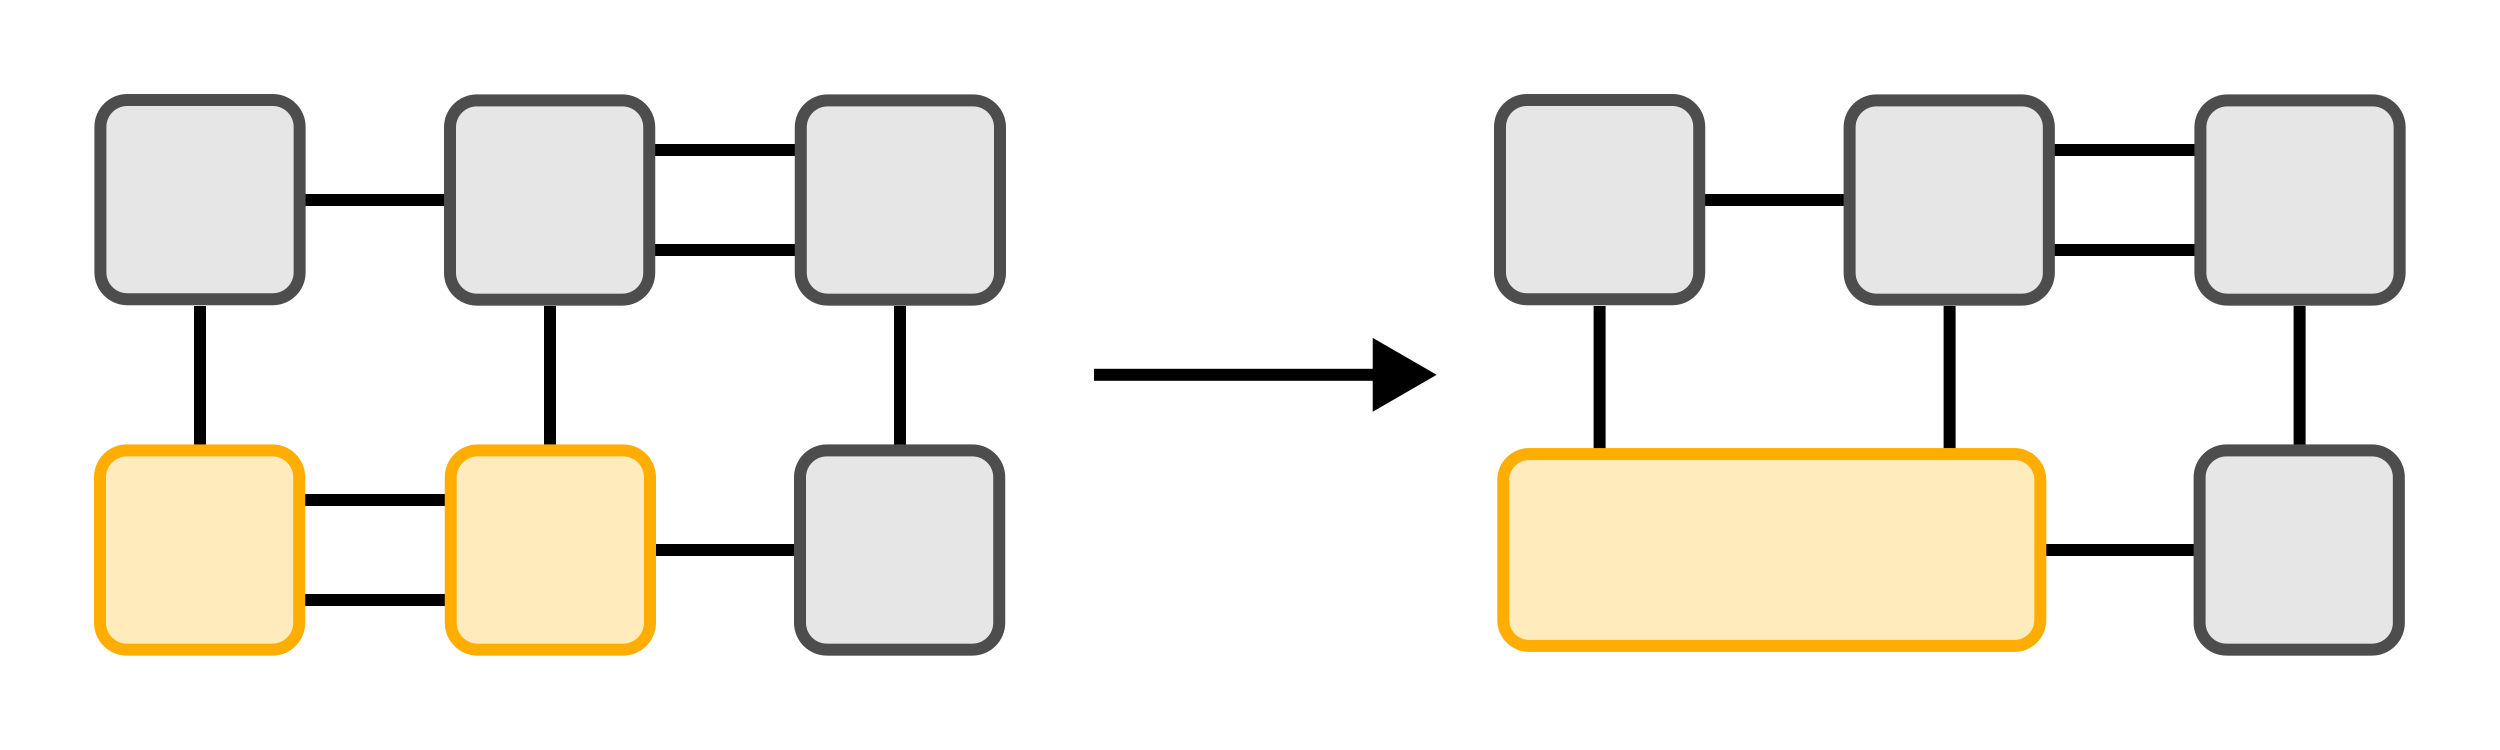
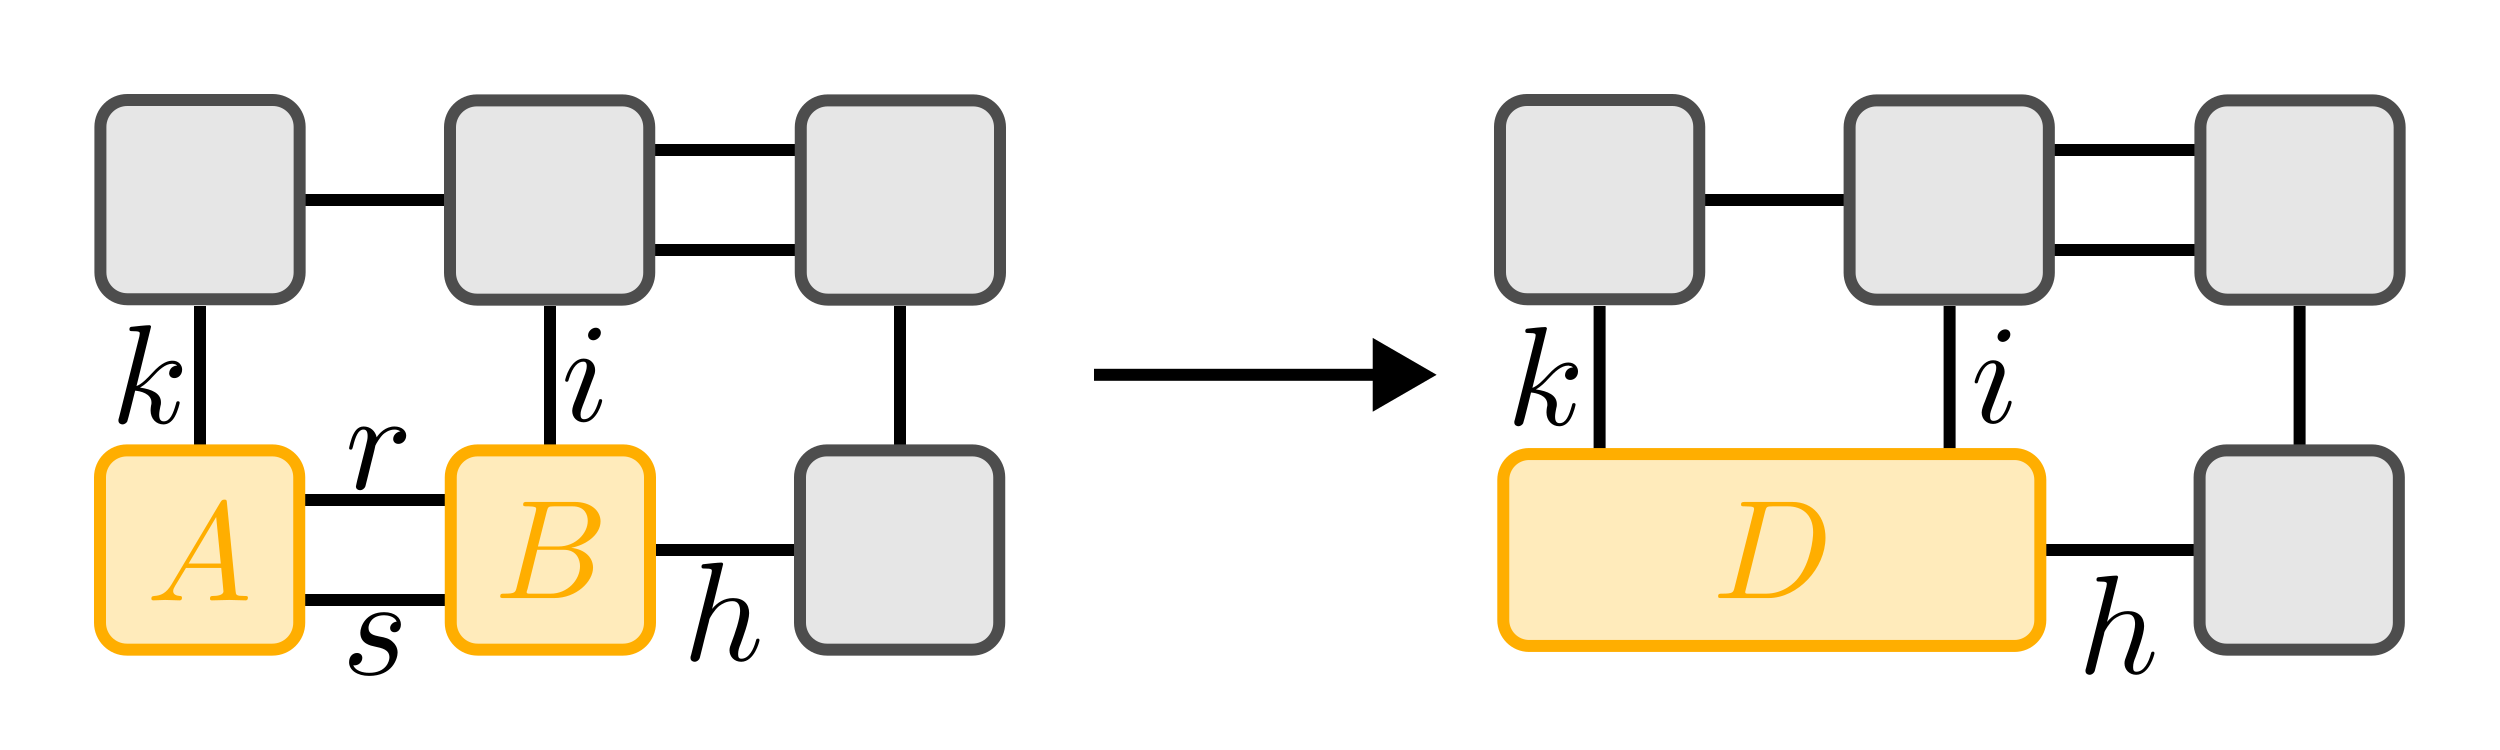
- <svg xmlns="http://www.w3.org/2000/svg" width="6.25cm" height="1.875cm" viewBox="0 0 62.5 18.75" version="1.1" id="svg5">
+ <svg xmlns="http://www.w3.org/2000/svg" xmlns:ns1="http://www.iki.fi/pav/software/textext/" width="6.25cm" height="1.875cm" viewBox="0 0 62.5 18.75" version="1.1" id="svg5">
  <defs id="defs2">
    <marker style="overflow:visible" id="TriangleStart" refX="0" refY="0" orient="auto-start-reverse" markerWidth="5.324" markerHeight="6.155" viewBox="0 0 5.324 6.155" preserveAspectRatio="xMidYMid">
      <path transform="scale(0.5)" style="fill:context-stroke;fill-rule:evenodd;stroke:context-stroke;stroke-width:1pt" d="M 5.77,0 -2.88,5 V -5 Z" id="path135" />
    </marker>
    <g id="g1720">
      <g id="g1708" />
      <g id="g1712">
        <path d="m 4.844,-3.797 c 0.047,-0.141 0.047,-0.156 0.047,-0.234 0,-0.172 -0.141,-0.266 -0.297,-0.266 -0.094,0 -0.25,0.062 -0.344,0.203 -0.016,0.062 -0.109,0.359 -0.141,0.547 -0.078,0.25 -0.141,0.531 -0.203,0.797 l -0.453,1.797 c -0.031,0.141 -0.469,0.844 -1.125,0.844 -0.5,0 -0.609,-0.438 -0.609,-0.812 C 1.719,-1.375 1.891,-2 2.219,-2.875 2.375,-3.281 2.422,-3.391 2.422,-3.594 c 0,-0.438 -0.312,-0.812 -0.812,-0.812 -0.953,0 -1.312,1.453 -1.312,1.531 0,0.109 0.094,0.109 0.109,0.109 0.109,0 0.109,-0.031 0.156,-0.188 0.281,-0.938 0.672,-1.234 1.016,-1.234 0.078,0 0.25,0 0.25,0.312 0,0.25 -0.109,0.516 -0.172,0.703 -0.406,1.062 -0.578,1.625 -0.578,2.094 0,0.891 0.625,1.188 1.219,1.188 0.391,0 0.719,-0.172 1,-0.453 -0.125,0.516 -0.25,1.016 -0.641,1.547 -0.266,0.328 -0.641,0.625 -1.094,0.625 -0.141,0 -0.594,-0.031 -0.766,-0.422 0.156,0 0.297,0 0.422,-0.125 C 1.328,1.203 1.422,1.062 1.422,0.875 1.422,0.562 1.156,0.531 1.062,0.531 0.828,0.531 0.5,0.688 0.5,1.172 c 0,0.5 0.438,0.875 1.062,0.875 1.016,0 2.047,-0.906 2.328,-2.031 z m 0,0" id="path1710" />
      </g>
      <g id="g1714" />
      <g id="g1718">
        <path d="M 3.516,-1.266 H 3.281 c -0.016,0.156 -0.094,0.562 -0.188,0.625 C 3.047,-0.594 2.516,-0.594 2.406,-0.594 H 1.125 c 0.734,-0.641 0.984,-0.844 1.391,-1.172 0.516,-0.406 1,-0.844 1,-1.5 0,-0.844 -0.734,-1.359 -1.625,-1.359 -0.859,0 -1.453,0.609 -1.453,1.25 0,0.344 0.297,0.391 0.375,0.391 0.156,0 0.359,-0.125 0.359,-0.375 0,-0.125 -0.047,-0.375 -0.406,-0.375 C 0.984,-4.219 1.453,-4.375 1.781,-4.375 c 0.703,0 1.062,0.547 1.062,1.109 0,0.609 -0.438,1.078 -0.656,1.328 L 0.516,-0.266 C 0.438,-0.203 0.438,-0.188 0.438,0 h 2.875 z m 0,0" id="path1716" />
      </g>
    </g>
    <g id="g1770">
      <g id="g1758" />
      <g id="g1762">
        <path d="m 4.844,-3.797 c 0.047,-0.141 0.047,-0.156 0.047,-0.234 0,-0.172 -0.141,-0.266 -0.297,-0.266 -0.094,0 -0.25,0.062 -0.344,0.203 -0.016,0.062 -0.109,0.359 -0.141,0.547 -0.078,0.25 -0.141,0.531 -0.203,0.797 l -0.453,1.797 c -0.031,0.141 -0.469,0.844 -1.125,0.844 -0.5,0 -0.609,-0.438 -0.609,-0.812 C 1.719,-1.375 1.891,-2 2.219,-2.875 2.375,-3.281 2.422,-3.391 2.422,-3.594 c 0,-0.438 -0.312,-0.812 -0.812,-0.812 -0.953,0 -1.312,1.453 -1.312,1.531 0,0.109 0.094,0.109 0.109,0.109 0.109,0 0.109,-0.031 0.156,-0.188 0.281,-0.938 0.672,-1.234 1.016,-1.234 0.078,0 0.25,0 0.25,0.312 0,0.25 -0.109,0.516 -0.172,0.703 -0.406,1.062 -0.578,1.625 -0.578,2.094 0,0.891 0.625,1.188 1.219,1.188 0.391,0 0.719,-0.172 1,-0.453 -0.125,0.516 -0.25,1.016 -0.641,1.547 -0.266,0.328 -0.641,0.625 -1.094,0.625 -0.141,0 -0.594,-0.031 -0.766,-0.422 0.156,0 0.297,0 0.422,-0.125 C 1.328,1.203 1.422,1.062 1.422,0.875 1.422,0.562 1.156,0.531 1.062,0.531 0.828,0.531 0.5,0.688 0.5,1.172 c 0,0.5 0.438,0.875 1.062,0.875 1.016,0 2.047,-0.906 2.328,-2.031 z m 0,0" id="path1760" />
      </g>
      <g id="g1764" />
      <g id="g1768">
        <path d="m 2.328,-4.438 c 0,-0.188 0,-0.188 -0.203,-0.188 -0.453,0.438 -1.078,0.438 -1.359,0.438 v 0.25 c 0.156,0 0.625,0 1,-0.188 v 3.547 c 0,0.234 0,0.328 -0.688,0.328 H 0.812 V 0 c 0.125,0 0.984,-0.031 1.234,-0.031 0.219,0 1.094,0.031 1.25,0.031 V -0.25 H 3.031 c -0.703,0 -0.703,-0.094 -0.703,-0.328 z m 0,0" id="path1766" />
      </g>
    </g>
    <g id="id-5dc2f711-b63f-4f47-bfed-de9a2f8b79a3">
      <g id="id-de999e2e-5bac-42cc-8ddb-333b34f28407" />
      <g id="id-cb022164-a415-4ceb-9d32-5bd30f639744">
        <path d="m 1.859,-2.297 c 0.297,0 1.031,-0.031 1.531,-0.234 0.703,-0.297 0.75,-0.891 0.75,-1.031 0,-0.438 -0.375,-0.844 -1.062,-0.844 -1.109,0 -2.625,0.969 -2.625,2.719 0,1.016 0.594,1.797 1.578,1.797 1.422,0 2.25,-1.062 2.25,-1.172 0,-0.062 -0.047,-0.141 -0.109,-0.141 -0.062,0 -0.078,0.031 -0.141,0.109 -0.781,0.984 -1.875,0.984 -1.984,0.984 -0.781,0 -0.875,-0.844 -0.875,-1.156 0,-0.125 0.016,-0.422 0.156,-1.031 z m -0.469,-0.219 C 1.781,-4.031 2.812,-4.188 3.078,-4.188 c 0.453,0 0.734,0.297 0.734,0.625 0,1.047 -1.594,1.047 -2.016,1.047 z m 0,0" id="id-1ffec8a7-db2b-4371-9a2e-3c2313898916" />
      </g>
    </g>
    <g id="g1751">
      <g id="g1745" />
      <g id="g1749">
        <path d="m 9.141,-5.656 c 0.25,-0.438 0.484,-0.797 1.125,-0.844 0.078,-0.016 0.188,-0.016 0.188,-0.203 0,-0.031 -0.047,-0.109 -0.125,-0.109 -0.234,0 -0.516,0.031 -0.766,0.031 -0.344,0 -0.703,-0.031 -1.047,-0.031 -0.047,0 -0.188,0 -0.188,0.188 0,0.109 0.094,0.125 0.156,0.125 0.234,0.016 0.594,0.094 0.594,0.391 0,0.109 -0.062,0.188 -0.141,0.328 L 6.25,-1.094 5.875,-6.031 c 0,-0.203 -0.016,-0.453 0.703,-0.469 0.172,0 0.266,0 0.266,-0.203 0,-0.094 -0.109,-0.109 -0.141,-0.109 -0.406,0 -0.828,0.031 -1.219,0.031 -0.234,0 -0.812,-0.031 -1.047,-0.031 -0.062,0 -0.188,0 -0.188,0.203 C 4.25,-6.5 4.344,-6.5 4.484,-6.5 4.922,-6.5 5,-6.438 5.016,-6.25 l 0.062,0.766 -2.531,4.391 -0.375,-5.047 c 0,-0.125 0,-0.344 0.766,-0.359 0.094,0 0.203,0 0.203,-0.203 C 3.141,-6.812 3.016,-6.812 3,-6.812 c -0.391,0 -0.812,0.031 -1.219,0.031 -0.359,0 -0.719,-0.031 -1.047,-0.031 -0.062,0 -0.188,0 -0.188,0.188 0,0.125 0.094,0.125 0.25,0.125 0.5,0 0.516,0.094 0.531,0.375 l 0.453,6.078 c 0,0.188 0.016,0.266 0.156,0.266 0.109,0 0.141,-0.062 0.234,-0.203 l 2.938,-5.094 0.359,5.031 C 5.5,0.172 5.516,0.219 5.625,0.219 c 0.141,0 0.203,-0.094 0.25,-0.188 z m 0,0" id="path1747" />
      </g>
    </g>
    <g id="g3898">
      <g id="g3892" />
      <g id="g3896">
        <path d="m 9.141,-5.656 c 0.25,-0.438 0.484,-0.797 1.125,-0.844 0.078,-0.016 0.188,-0.016 0.188,-0.203 0,-0.031 -0.047,-0.109 -0.125,-0.109 -0.234,0 -0.516,0.031 -0.766,0.031 -0.344,0 -0.703,-0.031 -1.047,-0.031 -0.047,0 -0.188,0 -0.188,0.188 0,0.109 0.094,0.125 0.156,0.125 0.234,0.016 0.594,0.094 0.594,0.391 0,0.109 -0.062,0.188 -0.141,0.328 L 6.25,-1.094 5.875,-6.031 c 0,-0.203 -0.016,-0.453 0.703,-0.469 0.172,0 0.266,0 0.266,-0.203 0,-0.094 -0.109,-0.109 -0.141,-0.109 -0.406,0 -0.828,0.031 -1.219,0.031 -0.234,0 -0.812,-0.031 -1.047,-0.031 -0.062,0 -0.188,0 -0.188,0.203 C 4.25,-6.5 4.344,-6.5 4.484,-6.5 4.922,-6.5 5,-6.438 5.016,-6.25 l 0.062,0.766 -2.531,4.391 -0.375,-5.047 c 0,-0.125 0,-0.344 0.766,-0.359 0.094,0 0.203,0 0.203,-0.203 C 3.141,-6.812 3.016,-6.812 3,-6.812 c -0.391,0 -0.812,0.031 -1.219,0.031 -0.359,0 -0.719,-0.031 -1.047,-0.031 -0.062,0 -0.188,0 -0.188,0.188 0,0.125 0.094,0.125 0.25,0.125 0.5,0 0.516,0.094 0.531,0.375 l 0.453,6.078 c 0,0.188 0.016,0.266 0.156,0.266 0.109,0 0.141,-0.062 0.234,-0.203 l 2.938,-5.094 0.359,5.031 C 5.5,0.172 5.516,0.219 5.625,0.219 c 0.141,0 0.203,-0.094 0.25,-0.188 z m 0,0" id="path3894" />
      </g>
    </g>
  </defs>
  <g id="layer1">
    <path style="fill:#000000;fill-opacity:1;stroke:#000000;stroke-width:0.3;stroke-dasharray:none;stroke-opacity:1;marker-end:url(#TriangleStart)" d="m 27.35,9.37 h 7.5" id="path19883" />
    <g id="g26640">
      <path style="fill:#e6e6e6;fill-opacity:1;stroke:#000000;stroke-width:0.3;stroke-dasharray:none;stroke-opacity:1" d="m 14.375,13.75 h 6.25" id="path17048" />
      <path style="fill:#e6e6e6;fill-opacity:1;stroke:#000000;stroke-width:0.3;stroke-dasharray:none;stroke-opacity:1" d="m 6.25,12.5 h 7.5" id="path16192" />
      <path style="fill:#e6e6e6;fill-opacity:1;stroke:#000000;stroke-width:0.3;stroke-dasharray:none;stroke-opacity:1" d="m 6.25,15 h 7.5" id="path16194" />
      <path style="fill:#e6e6e6;fill-opacity:1;stroke:#000000;stroke-width:0.3;stroke-dasharray:none;stroke-opacity:1" d="M 5,13.9 V 7.65" id="path17148" />
      <path style="fill:#e6e6e6;fill-opacity:1;stroke:#000000;stroke-width:0.3;stroke-dasharray:none;stroke-opacity:1" d="M 13.75,13.9 V 7.65" id="path17150" />
      <path style="fill:#e6e6e6;fill-opacity:1;stroke:#000000;stroke-width:0.3;stroke-dasharray:none;stroke-opacity:1" d="M 22.5,13.9 V 7.65" id="path17152" />
      <rect style="fill:#e6e6e6;fill-opacity:1;stroke:#4d4d4d;stroke-width:0.3;stroke-dasharray:none;stroke-opacity:1" id="rect16960" width="4.981" height="4.981" x="20" y="11.26" ry="0.672" />
      <path style="fill:#e6e6e6;fill-opacity:1;stroke:#000000;stroke-width:0.3;stroke-dasharray:none;stroke-opacity:1" d="m 13.75,3.75 h 7.5" id="path17259" />
      <path style="fill:#e6e6e6;fill-opacity:1;stroke:#000000;stroke-width:0.3;stroke-dasharray:none;stroke-opacity:1" d="m 13.75,6.25 h 7.5" id="path17261" />
      <path style="fill:#e6e6e6;fill-opacity:1;stroke:#000000;stroke-width:0.3;stroke-dasharray:none;stroke-opacity:1" d="m 5.625,5 h 6.25" id="path17263" />
      <rect style="fill:#e6e6e6;fill-opacity:1;stroke:#4d4d4d;stroke-width:0.3;stroke-dasharray:none;stroke-opacity:1" id="rect17253" width="4.981" height="4.981" x="20.019" y="2.51" ry="0.672" />
      <rect style="fill:#e6e6e6;fill-opacity:1;stroke:#4d4d4d;stroke-width:0.3;stroke-dasharray:none;stroke-opacity:1" id="rect17255" width="4.981" height="4.981" x="11.25" y="2.51" ry="0.672" />
      <rect style="fill:#e6e6e6;fill-opacity:1;stroke:#4d4d4d;stroke-width:0.3;stroke-dasharray:none;stroke-opacity:1" id="rect22683" width="4.981" height="4.981" x="2.51" y="2.5" ry="0.672" />
      <rect style="fill:#ffebbb;fill-opacity:1;stroke:#ffae00;stroke-width:0.3;stroke-dasharray:none;stroke-opacity:1" id="rect22685" width="4.981" height="4.981" x="2.5" y="11.26" ry="0.672" />
      <rect style="fill:#ffebbb;fill-opacity:1;stroke:#ffae00;stroke-width:0.3;stroke-dasharray:none;stroke-opacity:1" id="rect22756" width="4.981" height="4.981" x="11.269" y="11.26" ry="0.672" />
    </g>
    <path style="fill:#e6e6e6;fill-opacity:1;stroke:#000000;stroke-width:0.3;stroke-dasharray:none;stroke-opacity:1" d="m 49.365,13.75 h 6.25" id="path24264" />
    <path style="fill:#e6e6e6;fill-opacity:1;stroke:#000000;stroke-width:0.3;stroke-dasharray:none;stroke-opacity:1" d="M 39.99,13.9 V 7.65" id="path24270" />
    <path style="fill:#e6e6e6;fill-opacity:1;stroke:#000000;stroke-width:0.3;stroke-dasharray:none;stroke-opacity:1" d="M 48.74,13.9 V 7.65" id="path24272" />
    <path style="fill:#e6e6e6;fill-opacity:1;stroke:#000000;stroke-width:0.3;stroke-dasharray:none;stroke-opacity:1" d="M 57.49,13.9 V 7.65" id="path24274" />
    <rect style="fill:#e6e6e6;fill-opacity:1;stroke:#4d4d4d;stroke-width:0.3;stroke-dasharray:none;stroke-opacity:1" id="rect24276" width="4.981" height="4.981" x="54.99" y="11.26" ry="0.672" />
    <path style="fill:#e6e6e6;fill-opacity:1;stroke:#000000;stroke-width:0.3;stroke-dasharray:none;stroke-opacity:1" d="m 48.74,3.75 h 7.5" id="path24278" />
    <path style="fill:#e6e6e6;fill-opacity:1;stroke:#000000;stroke-width:0.3;stroke-dasharray:none;stroke-opacity:1" d="m 48.74,6.25 h 7.5" id="path24280" />
    <path style="fill:#e6e6e6;fill-opacity:1;stroke:#000000;stroke-width:0.3;stroke-dasharray:none;stroke-opacity:1" d="m 40.615,5 h 6.25" id="path24282" />
    <rect style="fill:#e6e6e6;fill-opacity:1;stroke:#4d4d4d;stroke-width:0.3;stroke-dasharray:none;stroke-opacity:1" id="rect24284" width="4.981" height="4.981" x="55.01" y="2.51" ry="0.672" />
    <rect style="fill:#e6e6e6;fill-opacity:1;stroke:#4d4d4d;stroke-width:0.3;stroke-dasharray:none;stroke-opacity:1" id="rect24286" width="4.981" height="4.981" x="46.24" y="2.51" ry="0.672" />
    <rect style="fill:#e6e6e6;fill-opacity:1;stroke:#4d4d4d;stroke-width:0.3;stroke-dasharray:none;stroke-opacity:1" id="rect24288" width="4.981" height="4.981" x="37.5" y="2.5" ry="0.672" />
    <rect style="fill:#ffebbb;fill-opacity:1;stroke:#ffae00;stroke-width:0.3;stroke-dasharray:none;stroke-opacity:1" id="rect24290" width="13.426" height="4.798" x="37.582" y="11.351" ry="0.647" />
+     <g transform="matrix(0.352778,0,0,0.352778,17.26239,14.06418)" ns1:version="1.8.1" ns1:texconverter="pdflatex" ns1:pdfconverter="inkscape" ns1:text="$h$" ns1:preamble="/usr/share/inkscape/extensions/textext/default_packages.tex" ns1:scale="1.0" ns1:alignment="middle center" ns1:stroke-to-path="0" ns1:inkscapeversion="1.2" ns1:jacobian_sqrt="0.352778" id="g428">
+       <defs id="id-71db9c29-c021-466b-9d77-fd724ce356ab">
+         <g id="id-70bd4a29-130e-4f73-bb77-723753ea4016">
+           <g id="id-bd6a3d70-4a32-4d52-9a0d-306c798ca7f4" />
+           <g id="id-36ca5b30-912a-46a6-97ff-f9bee57028e0">
+             <path d="m 2.859,-6.812 c 0,0 0,-0.109 -0.125,-0.109 -0.234,0 -0.953,0.078 -1.219,0.109 -0.078,0 -0.188,0.016 -0.188,0.188 0,0.125 0.094,0.125 0.234,0.125 0.484,0 0.5,0.062 0.5,0.172 L 2.031,-6.125 0.594,-0.391 c -0.047,0.141 -0.047,0.156 -0.047,0.219 0,0.234 0.203,0.281 0.297,0.281 0.156,0 0.312,-0.125 0.359,-0.266 l 0.188,-0.75 0.219,-0.891 C 1.672,-2.031 1.734,-2.25 1.781,-2.469 1.797,-2.531 1.891,-2.859 1.891,-2.922 1.922,-3.016 2.234,-3.562 2.578,-3.844 2.797,-4 3.094,-4.188 3.531,-4.188 c 0.422,0 0.531,0.344 0.531,0.703 0,0.531 -0.375,1.625 -0.609,2.234 C 3.375,-1.031 3.312,-0.906 3.312,-0.703 c 0,0.469 0.359,0.812 0.828,0.812 0.938,0 1.297,-1.453 1.297,-1.531 0,-0.109 -0.078,-0.109 -0.109,-0.109 -0.109,0 -0.109,0.031 -0.156,0.188 -0.141,0.531 -0.469,1.234 -1.016,1.234 -0.172,0 -0.234,-0.094 -0.234,-0.328 0,-0.25 0.078,-0.484 0.172,-0.703 0.156,-0.438 0.609,-1.625 0.609,-2.203 0,-0.641 -0.391,-1.062 -1.141,-1.062 -0.625,0 -1.109,0.312 -1.484,0.766 z m 0,0" id="id-47896201-82a1-42ac-9d9b-7fbcf8b408e5" />
+           </g>
+         </g>
+       </defs>
+       <g fill="#000000" fill-opacity="1" id="id-1ac7de30-2844-48b9-afa5-43b2083b5e8e" transform="translate(-149.259,-127.843)">
+         <g transform="translate(148.712,134.765)" id="g425">
+           <path d="m 2.859,-6.812 c 0,0 0,-0.109 -0.125,-0.109 -0.234,0 -0.953,0.078 -1.219,0.109 -0.078,0 -0.188,0.016 -0.188,0.188 0,0.125 0.094,0.125 0.234,0.125 0.484,0 0.5,0.062 0.5,0.172 L 2.031,-6.125 0.594,-0.391 c -0.047,0.141 -0.047,0.156 -0.047,0.219 0,0.234 0.203,0.281 0.297,0.281 0.156,0 0.312,-0.125 0.359,-0.266 l 0.188,-0.75 0.219,-0.891 C 1.672,-2.031 1.734,-2.25 1.781,-2.469 1.797,-2.531 1.891,-2.859 1.891,-2.922 1.922,-3.016 2.234,-3.562 2.578,-3.844 2.797,-4 3.094,-4.188 3.531,-4.188 c 0.422,0 0.531,0.344 0.531,0.703 0,0.531 -0.375,1.625 -0.609,2.234 C 3.375,-1.031 3.312,-0.906 3.312,-0.703 c 0,0.469 0.359,0.812 0.828,0.812 0.938,0 1.297,-1.453 1.297,-1.531 0,-0.109 -0.078,-0.109 -0.109,-0.109 -0.109,0 -0.109,0.031 -0.156,0.188 -0.141,0.531 -0.469,1.234 -1.016,1.234 -0.172,0 -0.234,-0.094 -0.234,-0.328 0,-0.25 0.078,-0.484 0.172,-0.703 0.156,-0.438 0.609,-1.625 0.609,-2.203 0,-0.641 -0.391,-1.062 -1.141,-1.062 -0.625,0 -1.109,0.312 -1.484,0.766 z m 0,0" id="id-9a65b160-7a18-4ede-8b9a-11b23af7c83f" />
+         </g>
+       </g>
+     </g>
+     <g transform="matrix(0.352778,0,0,0.352778,2.96032,8.129956)" ns1:version="1.8.1" ns1:texconverter="pdflatex" ns1:pdfconverter="inkscape" ns1:text="$k$" ns1:preamble="/usr/share/inkscape/extensions/textext/default_packages.tex" ns1:scale="1.0" ns1:alignment="middle center" ns1:stroke-to-path="0" ns1:inkscapeversion="1.2.1" ns1:jacobian_sqrt="0.352778" id="g668">
+       <defs id="id-4be0acda-a036-424b-a7dc-9e9c5ba95114">
+         <g id="id-c097173c-e678-4ffb-ad6a-21b850572d08">
+           <g id="id-bbe0d49e-7ee4-4ed4-9dd1-729d57decf25" />
+           <g id="id-746b7bd7-17df-4664-809f-b56a3408a1dd">
+             <path d="m 2.859,-6.812 c 0,0 0,-0.109 -0.125,-0.109 -0.234,0 -0.953,0.078 -1.219,0.109 -0.078,0 -0.188,0.016 -0.188,0.188 0,0.125 0.094,0.125 0.234,0.125 0.484,0 0.5,0.062 0.5,0.172 L 2.031,-6.125 0.594,-0.391 c -0.047,0.141 -0.047,0.156 -0.047,0.219 0,0.234 0.203,0.281 0.297,0.281 0.125,0 0.266,-0.094 0.328,-0.203 0.047,-0.094 0.5,-1.938 0.562,-2.188 0.344,0.031 1.156,0.188 1.156,0.844 0,0.078 0,0.109 -0.031,0.219 -0.016,0.109 -0.031,0.234 -0.031,0.344 0,0.578 0.391,0.984 0.906,0.984 0.297,0 0.578,-0.156 0.797,-0.531 0.25,-0.438 0.359,-0.984 0.359,-1 0,-0.109 -0.094,-0.109 -0.125,-0.109 -0.094,0 -0.109,0.047 -0.141,0.188 -0.203,0.719 -0.422,1.234 -0.859,1.234 -0.203,0 -0.328,-0.109 -0.328,-0.469 0,-0.172 0.047,-0.406 0.078,-0.562 C 3.562,-1.312 3.562,-1.344 3.562,-1.453 3.562,-2.094 2.938,-2.375 2.078,-2.5 2.391,-2.672 2.719,-2.984 2.938,-3.234 3.422,-3.766 3.875,-4.188 4.359,-4.188 c 0.062,0 0.078,0 0.094,0.016 0.125,0.016 0.125,0.016 0.219,0.078 0.016,0 0.016,0.016 0.031,0.031 -0.469,0.031 -0.562,0.422 -0.562,0.547 0,0.156 0.109,0.344 0.375,0.344 0.266,0 0.547,-0.219 0.547,-0.609 0,-0.297 -0.234,-0.625 -0.672,-0.625 -0.281,0 -0.734,0.078 -1.453,0.875 -0.344,0.375 -0.734,0.781 -1.109,0.922 z m 0,0" id="id-05f37a12-e8bb-49e4-a928-4416a5c4bb05" />
+           </g>
+         </g>
+       </defs>
+       <g fill="#000000" fill-opacity="1" id="id-8c5d157e-43b5-4166-8706-b6ec62ff1053" transform="translate(-149.259,-127.843)">
+         <g transform="translate(148.712,134.765)" id="g665">
+           <path d="m 2.859,-6.812 c 0,0 0,-0.109 -0.125,-0.109 -0.234,0 -0.953,0.078 -1.219,0.109 -0.078,0 -0.188,0.016 -0.188,0.188 0,0.125 0.094,0.125 0.234,0.125 0.484,0 0.5,0.062 0.5,0.172 L 2.031,-6.125 0.594,-0.391 c -0.047,0.141 -0.047,0.156 -0.047,0.219 0,0.234 0.203,0.281 0.297,0.281 0.125,0 0.266,-0.094 0.328,-0.203 0.047,-0.094 0.5,-1.938 0.562,-2.188 0.344,0.031 1.156,0.188 1.156,0.844 0,0.078 0,0.109 -0.031,0.219 -0.016,0.109 -0.031,0.234 -0.031,0.344 0,0.578 0.391,0.984 0.906,0.984 0.297,0 0.578,-0.156 0.797,-0.531 0.25,-0.438 0.359,-0.984 0.359,-1 0,-0.109 -0.094,-0.109 -0.125,-0.109 -0.094,0 -0.109,0.047 -0.141,0.188 -0.203,0.719 -0.422,1.234 -0.859,1.234 -0.203,0 -0.328,-0.109 -0.328,-0.469 0,-0.172 0.047,-0.406 0.078,-0.562 C 3.562,-1.312 3.562,-1.344 3.562,-1.453 3.562,-2.094 2.938,-2.375 2.078,-2.5 2.391,-2.672 2.719,-2.984 2.938,-3.234 3.422,-3.766 3.875,-4.188 4.359,-4.188 c 0.062,0 0.078,0 0.094,0.016 0.125,0.016 0.125,0.016 0.219,0.078 0.016,0 0.016,0.016 0.031,0.031 -0.469,0.031 -0.562,0.422 -0.562,0.547 0,0.156 0.109,0.344 0.375,0.344 0.266,0 0.547,-0.219 0.547,-0.609 0,-0.297 -0.234,-0.625 -0.672,-0.625 -0.281,0 -0.734,0.078 -1.453,0.875 -0.344,0.375 -0.734,0.781 -1.109,0.922 z m 0,0" id="id-bc73d8ba-4696-48bf-89a8-b2aedf98247f" />
+         </g>
+       </g>
+     </g>
+     <g transform="matrix(0.352778,0,0,0.352778,14.12842,8.192554)" ns1:version="1.8.1" ns1:texconverter="pdflatex" ns1:pdfconverter="inkscape" ns1:text="$i$" ns1:preamble="/usr/share/inkscape/extensions/textext/default_packages.tex" ns1:scale="1.0" ns1:alignment="middle center" ns1:stroke-to-path="0" ns1:inkscapeversion="1.2.1" ns1:jacobian_sqrt="0.352778" id="g1085">
+       <defs id="id-b0c1a103-57f7-456a-878f-f8799a7e722c">
+         <g id="id-d45f9823-611e-4539-89b3-9ab1646f1570">
+           <g id="id-0b649e14-ce41-4aac-b1f7-d5743a732c06" />
+           <g id="id-c74d5297-f6b2-4a95-b6cb-c8fcdb8ffed9">
+             <path d="m 2.828,-6.234 c 0,-0.203 -0.141,-0.359 -0.359,-0.359 -0.281,0 -0.547,0.266 -0.547,0.531 0,0.188 0.141,0.359 0.375,0.359 0.234,0 0.531,-0.234 0.531,-0.531 z m -0.75,3.75 c 0.109,-0.281 0.109,-0.312 0.219,-0.578 0.078,-0.203 0.125,-0.344 0.125,-0.531 0,-0.438 -0.312,-0.812 -0.812,-0.812 -0.938,0 -1.312,1.453 -1.312,1.531 0,0.109 0.094,0.109 0.109,0.109 0.109,0 0.109,-0.031 0.156,-0.188 0.281,-0.938 0.672,-1.234 1.016,-1.234 0.078,0 0.25,0 0.25,0.312 0,0.219 -0.078,0.422 -0.109,0.531 -0.078,0.25 -0.531,1.406 -0.688,1.844 -0.109,0.25 -0.234,0.578 -0.234,0.797 0,0.469 0.344,0.812 0.812,0.812 0.938,0 1.312,-1.438 1.312,-1.531 0,-0.109 -0.094,-0.109 -0.125,-0.109 -0.094,0 -0.094,0.031 -0.141,0.188 -0.188,0.625 -0.516,1.234 -1.016,1.234 -0.172,0 -0.25,-0.094 -0.25,-0.328 0,-0.25 0.062,-0.391 0.297,-1 z m 0,0" id="id-48184398-4fa9-4a9e-9b4a-8d391a15f907" />
+           </g>
+         </g>
+       </defs>
+       <g fill="#000000" fill-opacity="1" id="id-d821ecf8-2d01-473d-9c80-97dfa1a75ea7" transform="translate(-149.009,-128.171)">
+         <g transform="translate(148.712,134.765)" id="g1082">
+           <path d="m 2.828,-6.234 c 0,-0.203 -0.141,-0.359 -0.359,-0.359 -0.281,0 -0.547,0.266 -0.547,0.531 0,0.188 0.141,0.359 0.375,0.359 0.234,0 0.531,-0.234 0.531,-0.531 z m -0.75,3.75 c 0.109,-0.281 0.109,-0.312 0.219,-0.578 0.078,-0.203 0.125,-0.344 0.125,-0.531 0,-0.438 -0.312,-0.812 -0.812,-0.812 -0.938,0 -1.312,1.453 -1.312,1.531 0,0.109 0.094,0.109 0.109,0.109 0.109,0 0.109,-0.031 0.156,-0.188 0.281,-0.938 0.672,-1.234 1.016,-1.234 0.078,0 0.25,0 0.25,0.312 0,0.219 -0.078,0.422 -0.109,0.531 -0.078,0.25 -0.531,1.406 -0.688,1.844 -0.109,0.25 -0.234,0.578 -0.234,0.797 0,0.469 0.344,0.812 0.812,0.812 0.938,0 1.312,-1.438 1.312,-1.531 0,-0.109 -0.094,-0.109 -0.125,-0.109 -0.094,0 -0.094,0.031 -0.141,0.188 -0.188,0.625 -0.516,1.234 -1.016,1.234 -0.172,0 -0.25,-0.094 -0.25,-0.328 0,-0.25 0.062,-0.391 0.297,-1 z m 0,0" id="id-dec0900f-8413-4ec0-a37d-db670aa13cf9" />
+         </g>
+       </g>
+     </g>
+     <g transform="matrix(0.352778,0,0,0.352778,8.727366,10.66209)" ns1:version="1.8.1" ns1:texconverter="pdflatex" ns1:pdfconverter="inkscape" ns1:text="$r$" ns1:preamble="/usr/share/inkscape/extensions/textext/default_packages.tex" ns1:scale="1.0" ns1:alignment="middle center" ns1:stroke-to-path="0" ns1:inkscapeversion="1.2.1" ns1:jacobian_sqrt="0.352778" id="g1468">
+       <defs id="id-9037f3c1-c149-431d-86b9-f21d21759453">
+         <g id="id-47ae8cfd-6946-4d48-84ad-3f1734666e26">
+           <g id="id-24d2e57e-0618-4588-8b3e-f524b29734d3" />
+           <g id="id-8dfaa33c-f549-4665-bbfb-220ab87e3563">
+             <path d="m 0.875,-0.594 c -0.031,0.156 -0.094,0.391 -0.094,0.438 0,0.172 0.141,0.266 0.297,0.266 0.125,0 0.297,-0.078 0.375,-0.281 C 1.469,-0.203 1.797,-1.562 1.844,-1.75 c 0.078,-0.328 0.266,-1.016 0.312,-1.297 0.047,-0.125 0.328,-0.594 0.562,-0.812 0.078,-0.062 0.375,-0.328 0.797,-0.328 0.266,0 0.406,0.125 0.422,0.125 -0.297,0.047 -0.516,0.281 -0.516,0.547 0,0.156 0.109,0.344 0.375,0.344 0.266,0 0.547,-0.234 0.547,-0.594 0,-0.344 -0.312,-0.641 -0.828,-0.641 C 2.875,-4.406 2.438,-3.922 2.25,-3.641 2.156,-4.094 1.797,-4.406 1.328,-4.406 0.875,-4.406 0.688,-4.016 0.594,-3.844 0.422,-3.5 0.297,-2.906 0.297,-2.875 c 0,0.109 0.094,0.109 0.109,0.109 0.109,0 0.109,-0.016 0.172,-0.234 0.172,-0.703 0.375,-1.188 0.734,-1.188 0.156,0 0.297,0.078 0.297,0.453 0,0.219 -0.031,0.328 -0.156,0.844 z m 0,0" id="id-6bfdb82f-23f8-4ad6-8f68-46a11f603e30" />
+           </g>
+         </g>
+       </defs>
+       <g fill="#000000" fill-opacity="1" id="id-e72ab1e0-e3cf-4d14-9404-f8407f5b2ea9" transform="translate(-149.009,-130.359)">
+         <g transform="translate(148.712,134.765)" id="g1465">
+           <path d="m 0.875,-0.594 c -0.031,0.156 -0.094,0.391 -0.094,0.438 0,0.172 0.141,0.266 0.297,0.266 0.125,0 0.297,-0.078 0.375,-0.281 C 1.469,-0.203 1.797,-1.562 1.844,-1.75 c 0.078,-0.328 0.266,-1.016 0.312,-1.297 0.047,-0.125 0.328,-0.594 0.562,-0.812 0.078,-0.062 0.375,-0.328 0.797,-0.328 0.266,0 0.406,0.125 0.422,0.125 -0.297,0.047 -0.516,0.281 -0.516,0.547 0,0.156 0.109,0.344 0.375,0.344 0.266,0 0.547,-0.234 0.547,-0.594 0,-0.344 -0.312,-0.641 -0.828,-0.641 C 2.875,-4.406 2.438,-3.922 2.25,-3.641 2.156,-4.094 1.797,-4.406 1.328,-4.406 0.875,-4.406 0.688,-4.016 0.594,-3.844 0.422,-3.5 0.297,-2.906 0.297,-2.875 c 0,0.109 0.094,0.109 0.109,0.109 0.109,0 0.109,-0.016 0.172,-0.234 0.172,-0.703 0.375,-1.188 0.734,-1.188 0.156,0 0.297,0.078 0.297,0.453 0,0.219 -0.031,0.328 -0.156,0.844 z m 0,0" id="id-201a1d45-9178-4067-a7b2-164a160fea81" />
+         </g>
+       </g>
+     </g>
+     <g transform="matrix(0.352778,0,0,0.352778,8.727454,15.30454)" ns1:version="1.8.1" ns1:texconverter="pdflatex" ns1:pdfconverter="inkscape" ns1:text="$s$" ns1:preamble="/usr/share/inkscape/extensions/textext/default_packages.tex" ns1:scale="1.0" ns1:alignment="middle center" ns1:stroke-to-path="0" ns1:inkscapeversion="1.2.1" ns1:jacobian_sqrt="0.352778" id="g1691">
+       <defs id="id-0a86c3b0-f936-405b-a3bb-c2504167d831">
+         <g id="id-060bccc4-f29c-41ae-990f-0a7541dadecd">
+           <g id="id-4e4b3346-760e-4db9-bb1d-d64ce4f364d9" />
+           <g id="id-01e9eddf-f0f4-443b-b828-bd19091d5b9c">
+             <path d="M 3.891,-3.734 C 3.625,-3.719 3.422,-3.5 3.422,-3.281 c 0,0.141 0.094,0.297 0.312,0.297 0.219,0 0.453,-0.172 0.453,-0.562 C 4.188,-4 3.766,-4.406 3,-4.406 c -1.312,0 -1.688,1.016 -1.688,1.453 0,0.781 0.734,0.922 1.031,0.984 0.516,0.109 1.031,0.219 1.031,0.766 0,0.25 -0.219,1.094 -1.422,1.094 -0.141,0 -0.906,0 -1.141,-0.531 0.391,0.047 0.641,-0.25 0.641,-0.531 0,-0.219 -0.172,-0.344 -0.375,-0.344 -0.266,0 -0.562,0.203 -0.562,0.656 0,0.562 0.578,0.969 1.422,0.969 1.625,0 2.016,-1.203 2.016,-1.656 0,-0.359 -0.188,-0.609 -0.312,-0.719 -0.266,-0.281 -0.562,-0.344 -1,-0.422 -0.359,-0.078 -0.75,-0.156 -0.75,-0.609 C 1.891,-3.578 2.125,-4.188 3,-4.188 c 0.25,0 0.75,0.078 0.891,0.453 z m 0,0" id="id-9e8eca03-2355-4545-8950-e0782dffd65c" />
+           </g>
+         </g>
+       </defs>
+       <g fill="#000000" fill-opacity="1" id="id-55df29c4-7e0c-46eb-b4b6-31ca9f172ffe" transform="translate(-149.228,-130.359)">
+         <g transform="translate(148.712,134.765)" id="g1688">
+           <path d="M 3.891,-3.734 C 3.625,-3.719 3.422,-3.5 3.422,-3.281 c 0,0.141 0.094,0.297 0.312,0.297 0.219,0 0.453,-0.172 0.453,-0.562 C 4.188,-4 3.766,-4.406 3,-4.406 c -1.312,0 -1.688,1.016 -1.688,1.453 0,0.781 0.734,0.922 1.031,0.984 0.516,0.109 1.031,0.219 1.031,0.766 0,0.25 -0.219,1.094 -1.422,1.094 -0.141,0 -0.906,0 -1.141,-0.531 0.391,0.047 0.641,-0.25 0.641,-0.531 0,-0.219 -0.172,-0.344 -0.375,-0.344 -0.266,0 -0.562,0.203 -0.562,0.656 0,0.562 0.578,0.969 1.422,0.969 1.625,0 2.016,-1.203 2.016,-1.656 0,-0.359 -0.188,-0.609 -0.312,-0.719 -0.266,-0.281 -0.562,-0.344 -1,-0.422 -0.359,-0.078 -0.75,-0.156 -0.75,-0.609 C 1.891,-3.578 2.125,-4.188 3,-4.188 c 0.25,0 0.75,0.078 0.891,0.453 z m 0,0" id="id-0cbd6314-3193-4e43-a02e-17bf1c279c47" />
+         </g>
+       </g>
+     </g>
+     <g transform="matrix(0.352778,0,0,0.352778,37.85737,8.175803)" ns1:version="1.8.1" ns1:texconverter="pdflatex" ns1:pdfconverter="inkscape" ns1:text="$k$" ns1:preamble="/usr/share/inkscape/extensions/textext/default_packages.tex" ns1:scale="1.0" ns1:alignment="middle center" ns1:stroke-to-path="0" ns1:inkscapeversion="1.2.1" ns1:jacobian_sqrt="0.352778" id="g2171">
+       <defs id="defs2163">
+         <g id="g2161">
+           <g id="g2155" />
+           <g id="g2159">
+             <path d="m 2.859,-6.812 c 0,0 0,-0.109 -0.125,-0.109 -0.234,0 -0.953,0.078 -1.219,0.109 -0.078,0 -0.188,0.016 -0.188,0.188 0,0.125 0.094,0.125 0.234,0.125 0.484,0 0.5,0.062 0.5,0.172 L 2.031,-6.125 0.594,-0.391 c -0.047,0.141 -0.047,0.156 -0.047,0.219 0,0.234 0.203,0.281 0.297,0.281 0.125,0 0.266,-0.094 0.328,-0.203 0.047,-0.094 0.5,-1.938 0.562,-2.188 0.344,0.031 1.156,0.188 1.156,0.844 0,0.078 0,0.109 -0.031,0.219 -0.016,0.109 -0.031,0.234 -0.031,0.344 0,0.578 0.391,0.984 0.906,0.984 0.297,0 0.578,-0.156 0.797,-0.531 0.25,-0.438 0.359,-0.984 0.359,-1 0,-0.109 -0.094,-0.109 -0.125,-0.109 -0.094,0 -0.109,0.047 -0.141,0.188 -0.203,0.719 -0.422,1.234 -0.859,1.234 -0.203,0 -0.328,-0.109 -0.328,-0.469 0,-0.172 0.047,-0.406 0.078,-0.562 C 3.562,-1.312 3.562,-1.344 3.562,-1.453 3.562,-2.094 2.938,-2.375 2.078,-2.5 2.391,-2.672 2.719,-2.984 2.938,-3.234 3.422,-3.766 3.875,-4.188 4.359,-4.188 c 0.062,0 0.078,0 0.094,0.016 0.125,0.016 0.125,0.016 0.219,0.078 0.016,0 0.016,0.016 0.031,0.031 -0.469,0.031 -0.562,0.422 -0.562,0.547 0,0.156 0.109,0.344 0.375,0.344 0.266,0 0.547,-0.219 0.547,-0.609 0,-0.297 -0.234,-0.625 -0.672,-0.625 -0.281,0 -0.734,0.078 -1.453,0.875 -0.344,0.375 -0.734,0.781 -1.109,0.922 z m 0,0" id="path2157" />
+           </g>
+         </g>
+       </defs>
+       <g fill="#000000" fill-opacity="1" id="g2169" transform="translate(-149.259,-127.843)">
+         <g transform="translate(148.712,134.765)" id="g2167">
+           <path d="m 2.859,-6.812 c 0,0 0,-0.109 -0.125,-0.109 -0.234,0 -0.953,0.078 -1.219,0.109 -0.078,0 -0.188,0.016 -0.188,0.188 0,0.125 0.094,0.125 0.234,0.125 0.484,0 0.5,0.062 0.5,0.172 L 2.031,-6.125 0.594,-0.391 c -0.047,0.141 -0.047,0.156 -0.047,0.219 0,0.234 0.203,0.281 0.297,0.281 0.125,0 0.266,-0.094 0.328,-0.203 0.047,-0.094 0.5,-1.938 0.562,-2.188 0.344,0.031 1.156,0.188 1.156,0.844 0,0.078 0,0.109 -0.031,0.219 -0.016,0.109 -0.031,0.234 -0.031,0.344 0,0.578 0.391,0.984 0.906,0.984 0.297,0 0.578,-0.156 0.797,-0.531 0.25,-0.438 0.359,-0.984 0.359,-1 0,-0.109 -0.094,-0.109 -0.125,-0.109 -0.094,0 -0.109,0.047 -0.141,0.188 -0.203,0.719 -0.422,1.234 -0.859,1.234 -0.203,0 -0.328,-0.109 -0.328,-0.469 0,-0.172 0.047,-0.406 0.078,-0.562 C 3.562,-1.312 3.562,-1.344 3.562,-1.453 3.562,-2.094 2.938,-2.375 2.078,-2.5 2.391,-2.672 2.719,-2.984 2.938,-3.234 3.422,-3.766 3.875,-4.188 4.359,-4.188 c 0.062,0 0.078,0 0.094,0.016 0.125,0.016 0.125,0.016 0.219,0.078 0.016,0 0.016,0.016 0.031,0.031 -0.469,0.031 -0.562,0.422 -0.562,0.547 0,0.156 0.109,0.344 0.375,0.344 0.266,0 0.547,-0.219 0.547,-0.609 0,-0.297 -0.234,-0.625 -0.672,-0.625 -0.281,0 -0.734,0.078 -1.453,0.875 -0.344,0.375 -0.734,0.781 -1.109,0.922 z m 0,0" id="path2165" />
+         </g>
+       </g>
+     </g>
+     <g transform="matrix(0.352778,0,0,0.352778,49.36536,8.233636)" ns1:version="1.8.1" ns1:texconverter="pdflatex" ns1:pdfconverter="inkscape" ns1:text="$i$" ns1:preamble="/usr/share/inkscape/extensions/textext/default_packages.tex" ns1:scale="1.0" ns1:alignment="middle center" ns1:stroke-to-path="0" ns1:inkscapeversion="1.2.1" ns1:jacobian_sqrt="0.352778" id="g2189">
+       <defs id="defs2181">
+         <g id="g2179">
+           <g id="g2173" />
+           <g id="g2177">
+             <path d="m 2.828,-6.234 c 0,-0.203 -0.141,-0.359 -0.359,-0.359 -0.281,0 -0.547,0.266 -0.547,0.531 0,0.188 0.141,0.359 0.375,0.359 0.234,0 0.531,-0.234 0.531,-0.531 z m -0.75,3.75 c 0.109,-0.281 0.109,-0.312 0.219,-0.578 0.078,-0.203 0.125,-0.344 0.125,-0.531 0,-0.438 -0.312,-0.812 -0.812,-0.812 -0.938,0 -1.312,1.453 -1.312,1.531 0,0.109 0.094,0.109 0.109,0.109 0.109,0 0.109,-0.031 0.156,-0.188 0.281,-0.938 0.672,-1.234 1.016,-1.234 0.078,0 0.25,0 0.25,0.312 0,0.219 -0.078,0.422 -0.109,0.531 -0.078,0.25 -0.531,1.406 -0.688,1.844 -0.109,0.25 -0.234,0.578 -0.234,0.797 0,0.469 0.344,0.812 0.812,0.812 0.938,0 1.312,-1.438 1.312,-1.531 0,-0.109 -0.094,-0.109 -0.125,-0.109 -0.094,0 -0.094,0.031 -0.141,0.188 -0.188,0.625 -0.516,1.234 -1.016,1.234 -0.172,0 -0.25,-0.094 -0.25,-0.328 0,-0.25 0.062,-0.391 0.297,-1 z m 0,0" id="path2175" />
+           </g>
+         </g>
+       </defs>
+       <g fill="#000000" fill-opacity="1" id="g2187" transform="translate(-149.009,-128.171)">
+         <g transform="translate(148.712,134.765)" id="g2185">
+           <path d="m 2.828,-6.234 c 0,-0.203 -0.141,-0.359 -0.359,-0.359 -0.281,0 -0.547,0.266 -0.547,0.531 0,0.188 0.141,0.359 0.375,0.359 0.234,0 0.531,-0.234 0.531,-0.531 z m -0.75,3.75 c 0.109,-0.281 0.109,-0.312 0.219,-0.578 0.078,-0.203 0.125,-0.344 0.125,-0.531 0,-0.438 -0.312,-0.812 -0.812,-0.812 -0.938,0 -1.312,1.453 -1.312,1.531 0,0.109 0.094,0.109 0.109,0.109 0.109,0 0.109,-0.031 0.156,-0.188 0.281,-0.938 0.672,-1.234 1.016,-1.234 0.078,0 0.25,0 0.25,0.312 0,0.219 -0.078,0.422 -0.109,0.531 -0.078,0.25 -0.531,1.406 -0.688,1.844 -0.109,0.25 -0.234,0.578 -0.234,0.797 0,0.469 0.344,0.812 0.812,0.812 0.938,0 1.312,-1.438 1.312,-1.531 0,-0.109 -0.094,-0.109 -0.125,-0.109 -0.094,0 -0.094,0.031 -0.141,0.188 -0.188,0.625 -0.516,1.234 -1.016,1.234 -0.172,0 -0.25,-0.094 -0.25,-0.328 0,-0.25 0.062,-0.391 0.297,-1 z m 0,0" id="path2183" />
+         </g>
+       </g>
+     </g>
+     <g transform="matrix(0.352778,0,0,0.352778,52.13678,14.3896)" ns1:version="1.8.1" ns1:texconverter="pdflatex" ns1:pdfconverter="inkscape" ns1:text="$h$" ns1:preamble="/usr/share/inkscape/extensions/textext/default_packages.tex" ns1:scale="1.0" ns1:alignment="middle center" ns1:stroke-to-path="0" ns1:inkscapeversion="1.2" ns1:jacobian_sqrt="0.352778" id="g2207">
+       <defs id="defs2199">
+         <g id="g2197">
+           <g id="g2191" />
+           <g id="g2195">
+             <path d="m 2.859,-6.812 c 0,0 0,-0.109 -0.125,-0.109 -0.234,0 -0.953,0.078 -1.219,0.109 -0.078,0 -0.188,0.016 -0.188,0.188 0,0.125 0.094,0.125 0.234,0.125 0.484,0 0.5,0.062 0.5,0.172 L 2.031,-6.125 0.594,-0.391 c -0.047,0.141 -0.047,0.156 -0.047,0.219 0,0.234 0.203,0.281 0.297,0.281 0.156,0 0.312,-0.125 0.359,-0.266 l 0.188,-0.75 0.219,-0.891 C 1.672,-2.031 1.734,-2.25 1.781,-2.469 1.797,-2.531 1.891,-2.859 1.891,-2.922 1.922,-3.016 2.234,-3.562 2.578,-3.844 2.797,-4 3.094,-4.188 3.531,-4.188 c 0.422,0 0.531,0.344 0.531,0.703 0,0.531 -0.375,1.625 -0.609,2.234 C 3.375,-1.031 3.312,-0.906 3.312,-0.703 c 0,0.469 0.359,0.812 0.828,0.812 0.938,0 1.297,-1.453 1.297,-1.531 0,-0.109 -0.078,-0.109 -0.109,-0.109 -0.109,0 -0.109,0.031 -0.156,0.188 -0.141,0.531 -0.469,1.234 -1.016,1.234 -0.172,0 -0.234,-0.094 -0.234,-0.328 0,-0.25 0.078,-0.484 0.172,-0.703 0.156,-0.438 0.609,-1.625 0.609,-2.203 0,-0.641 -0.391,-1.062 -1.141,-1.062 -0.625,0 -1.109,0.312 -1.484,0.766 z m 0,0" id="path2193" />
+           </g>
+         </g>
+       </defs>
+       <g fill="#000000" fill-opacity="1" id="g2205" transform="translate(-149.259,-127.843)">
+         <g transform="translate(148.712,134.765)" id="g2203">
+           <path d="m 2.859,-6.812 c 0,0 0,-0.109 -0.125,-0.109 -0.234,0 -0.953,0.078 -1.219,0.109 -0.078,0 -0.188,0.016 -0.188,0.188 0,0.125 0.094,0.125 0.234,0.125 0.484,0 0.5,0.062 0.5,0.172 L 2.031,-6.125 0.594,-0.391 c -0.047,0.141 -0.047,0.156 -0.047,0.219 0,0.234 0.203,0.281 0.297,0.281 0.156,0 0.312,-0.125 0.359,-0.266 l 0.188,-0.75 0.219,-0.891 C 1.672,-2.031 1.734,-2.25 1.781,-2.469 1.797,-2.531 1.891,-2.859 1.891,-2.922 1.922,-3.016 2.234,-3.562 2.578,-3.844 2.797,-4 3.094,-4.188 3.531,-4.188 c 0.422,0 0.531,0.344 0.531,0.703 0,0.531 -0.375,1.625 -0.609,2.234 C 3.375,-1.031 3.312,-0.906 3.312,-0.703 c 0,0.469 0.359,0.812 0.828,0.812 0.938,0 1.297,-1.453 1.297,-1.531 0,-0.109 -0.078,-0.109 -0.109,-0.109 -0.109,0 -0.109,0.031 -0.156,0.188 -0.141,0.531 -0.469,1.234 -1.016,1.234 -0.172,0 -0.234,-0.094 -0.234,-0.328 0,-0.25 0.078,-0.484 0.172,-0.703 0.156,-0.438 0.609,-1.625 0.609,-2.203 0,-0.641 -0.391,-1.062 -1.141,-1.062 -0.625,0 -1.109,0.312 -1.484,0.766 z m 0,0" id="path2201" />
+         </g>
+       </g>
+     </g>
+     <g transform="matrix(0.352778 0 0 0.352778 3.7834 12.4903)" ns1:version="1.8.1" ns1:texconverter="pdflatex" ns1:pdfconverter="inkscape" ns1:text="$A$" ns1:preamble="/usr/share/inkscape/extensions/textext/default_packages.tex" ns1:scale="1.0" ns1:alignment="middle center" ns1:stroke-to-path="0" ns1:inkscapeversion="1.2.1" ns1:jacobian_sqrt="0.352778" id="g2618" style="fill:#ffae00;fill-opacity:1">
+       <defs id="id-88c2b38a-d483-454a-9ba2-ad16c3b7562a">
+         <g id="id-dfe41987-fc66-4dbe-897b-d488203f2d4d">
+           <g id="id-1eddb2e8-8a6b-4254-bcce-478ce6b4aeec" />
+           <g id="id-29e45a43-9be4-419a-8448-20c8755c58bb">
+             <path d="M 1.781,-1.141 C 1.391,-0.484 1,-0.344 0.562,-0.312 0.438,-0.297 0.344,-0.297 0.344,-0.109 0.344,-0.047 0.406,0 0.484,0 0.75,0 1.062,-0.031 1.328,-0.031 c 0.344,0 0.688,0.031 1,0.031 0.062,0 0.188,0 0.188,-0.188 0,-0.109 -0.078,-0.125 -0.156,-0.125 -0.219,-0.016 -0.469,-0.094 -0.469,-0.344 0,-0.125 0.062,-0.234 0.141,-0.375 l 0.766,-1.266 h 2.5 c 0.016,0.203 0.156,1.562 0.156,1.656 0,0.297 -0.516,0.328 -0.719,0.328 C 4.594,-0.312 4.5,-0.312 4.5,-0.109 4.5,0 4.609,0 4.641,0 5.047,0 5.469,-0.031 5.875,-0.031 6.125,-0.031 6.766,0 7.016,0 7.062,0 7.188,0 7.188,-0.203 7.188,-0.312 7.094,-0.312 6.953,-0.312 6.344,-0.312 6.344,-0.375 6.312,-0.672 l -0.609,-6.219 c -0.016,-0.203 -0.016,-0.25 -0.188,-0.25 -0.156,0 -0.203,0.078 -0.266,0.172 z M 2.984,-2.609 4.938,-5.906 5.266,-2.609 Z m 0,0" id="id-46d90ecf-658b-4279-ba9a-abcee91287bf" />
+           </g>
+         </g>
+       </defs>
+       <g fill="#000000" fill-opacity="1" id="id-2cd1be31-a478-497e-9734-203b6d1010d1" transform="translate(-149.056,-127.624)" style="fill:#ffae00;fill-opacity:1">
+         <g transform="translate(148.712,134.765)" id="g2615" style="fill:#ffae00;fill-opacity:1">
+           <path d="M 1.781,-1.141 C 1.391,-0.484 1,-0.344 0.562,-0.312 0.438,-0.297 0.344,-0.297 0.344,-0.109 0.344,-0.047 0.406,0 0.484,0 0.75,0 1.062,-0.031 1.328,-0.031 c 0.344,0 0.688,0.031 1,0.031 0.062,0 0.188,0 0.188,-0.188 0,-0.109 -0.078,-0.125 -0.156,-0.125 -0.219,-0.016 -0.469,-0.094 -0.469,-0.344 0,-0.125 0.062,-0.234 0.141,-0.375 l 0.766,-1.266 h 2.5 c 0.016,0.203 0.156,1.562 0.156,1.656 0,0.297 -0.516,0.328 -0.719,0.328 C 4.594,-0.312 4.5,-0.312 4.5,-0.109 4.5,0 4.609,0 4.641,0 5.047,0 5.469,-0.031 5.875,-0.031 6.125,-0.031 6.766,0 7.016,0 7.062,0 7.188,0 7.188,-0.203 7.188,-0.312 7.094,-0.312 6.953,-0.312 6.344,-0.312 6.344,-0.375 6.312,-0.672 l -0.609,-6.219 c -0.016,-0.203 -0.016,-0.25 -0.188,-0.25 -0.156,0 -0.203,0.078 -0.266,0.172 z M 2.984,-2.609 4.938,-5.906 5.266,-2.609 Z m 0,0" id="id-e416c516-aa11-4950-a744-3ef020c65c5e" style="fill:#ffae00;fill-opacity:1" />
+         </g>
+       </g>
+       <g transform="translate(24.72421,0.1650502)" ns1:version="1.8.1" ns1:texconverter="pdflatex" ns1:pdfconverter="inkscape" ns1:text="$B$" ns1:preamble="/usr/share/inkscape/extensions/textext/default_packages.tex" ns1:scale="1.0" ns1:alignment="middle center" ns1:stroke-to-path="0" ns1:inkscapeversion="1.2.1" ns1:jacobian_sqrt="1.0" id="g4080" style="fill:#ffae00;fill-opacity:1">
+         <defs id="id-495c44fe-0304-4373-9c18-43da63a7ce1c">
+           <g id="id-1892aa0d-3aca-41a9-8cdb-c9bf185343c0">
+             <g id="id-114f85d0-7cf7-42e4-bf18-0c017770b6e8" />
+             <g id="id-7f5983d8-95d9-4abe-9203-11b08f639852">
+               <path d="M 1.594,-0.781 C 1.5,-0.391 1.469,-0.312 0.688,-0.312 c -0.172,0 -0.266,0 -0.266,0.203 C 0.422,0 0.516,0 0.688,0 H 4.25 C 5.828,0 7,-1.172 7,-2.156 7,-2.875 6.422,-3.453 5.453,-3.562 6.484,-3.75 7.531,-4.484 7.531,-5.438 c 0,-0.734 -0.656,-1.375 -1.844,-1.375 H 2.328 c -0.188,0 -0.281,0 -0.281,0.203 0,0.109 0.094,0.109 0.281,0.109 0.016,0 0.203,0 0.375,0.016 0.172,0.031 0.266,0.031 0.266,0.172 0,0.031 -0.016,0.062 -0.031,0.188 z m 1.5,-2.875 0.625,-2.469 C 3.812,-6.469 3.828,-6.5 4.25,-6.5 h 1.297 c 0.875,0 1.078,0.594 1.078,1.031 0,0.875 -0.859,1.812 -2.062,1.812 z m -0.438,3.344 c -0.141,0 -0.156,0 -0.219,0 -0.109,-0.016 -0.141,-0.031 -0.141,-0.109 0,-0.031 0,-0.047 0.062,-0.219 l 0.688,-2.781 h 1.875 c 0.953,0 1.156,0.734 1.156,1.156 C 6.078,-1.281 5.188,-0.312 4,-0.312 Z m 0,0" id="id-306a0691-5ab8-4e1c-9af4-8799d7a8d2cb" />
+             </g>
+           </g>
+         </defs>
+         <g fill="#000000" fill-opacity="1" id="id-5f568a87-3f22-4c9c-b6f8-e6a48d9b12cc" transform="translate(-149.134,-127.953)" style="fill:#ffae00;fill-opacity:1">
+           <g transform="translate(148.712,134.765)" id="g4077" style="fill:#ffae00;fill-opacity:1">
+             <path d="M 1.594,-0.781 C 1.5,-0.391 1.469,-0.312 0.688,-0.312 c -0.172,0 -0.266,0 -0.266,0.203 C 0.422,0 0.516,0 0.688,0 H 4.25 C 5.828,0 7,-1.172 7,-2.156 7,-2.875 6.422,-3.453 5.453,-3.562 6.484,-3.75 7.531,-4.484 7.531,-5.438 c 0,-0.734 -0.656,-1.375 -1.844,-1.375 H 2.328 c -0.188,0 -0.281,0 -0.281,0.203 0,0.109 0.094,0.109 0.281,0.109 0.016,0 0.203,0 0.375,0.016 0.172,0.031 0.266,0.031 0.266,0.172 0,0.031 -0.016,0.062 -0.031,0.188 z m 1.5,-2.875 0.625,-2.469 C 3.812,-6.469 3.828,-6.5 4.25,-6.5 h 1.297 c 0.875,0 1.078,0.594 1.078,1.031 0,0.875 -0.859,1.812 -2.062,1.812 z m -0.438,3.344 c -0.141,0 -0.156,0 -0.219,0 -0.109,-0.016 -0.141,-0.031 -0.141,-0.109 0,-0.031 0,-0.047 0.062,-0.219 l 0.688,-2.781 h 1.875 c 0.953,0 1.156,0.734 1.156,1.156 C 6.078,-1.281 5.188,-0.312 4,-0.312 Z m 0,0" id="id-d8ed3784-c727-4006-aa3e-8965e424e39e" style="fill:#ffae00;fill-opacity:1" />
+           </g>
+         </g>
+       </g>
+       <g transform="translate(111.0317,0.1650502)" ns1:version="1.8.1" ns1:texconverter="pdflatex" ns1:pdfconverter="inkscape" ns1:text="$D$" ns1:preamble="/usr/share/inkscape/extensions/textext/default_packages.tex" ns1:scale="1.0" ns1:alignment="middle center" ns1:stroke-to-path="0" ns1:inkscapeversion="1.2.1" ns1:jacobian_sqrt="1.0" id="g5011" style="fill:#ffae00;fill-opacity:1">
+         <defs id="id-c2330a62-dbe4-4719-8462-13f1d8d0b7e8">
+           <g id="id-a66cf064-7e3e-461f-ace7-487e57f4fbd8">
+             <g id="id-c1979fb3-acc5-4453-8992-c05aff090461" />
+             <g id="id-be9ce14e-fccb-47b9-916f-1d1c1bc06b7e">
+               <path d="m 1.578,-0.781 c -0.094,0.391 -0.109,0.469 -0.906,0.469 -0.156,0 -0.266,0 -0.266,0.188 C 0.406,0 0.484,0 0.672,0 h 3.312 c 2.062,0 4.031,-2.109 4.031,-4.281 0,-1.406 -0.844,-2.531 -2.344,-2.531 h -3.344 c -0.188,0 -0.297,0 -0.297,0.188 0,0.125 0.078,0.125 0.281,0.125 0.125,0 0.312,0.016 0.422,0.016 0.172,0.031 0.219,0.047 0.219,0.172 0,0.031 0,0.062 -0.031,0.188 z M 3.734,-6.125 C 3.828,-6.469 3.844,-6.5 4.281,-6.5 h 1.062 c 0.969,0 1.797,0.531 1.797,1.844 0,0.484 -0.188,2.125 -1.047,3.219 -0.281,0.375 -1.062,1.125 -2.297,1.125 h -1.125 c -0.141,0 -0.156,0 -0.219,0 -0.094,-0.016 -0.125,-0.031 -0.125,-0.109 0,-0.031 0,-0.047 0.047,-0.219 z m 0,0" id="id-cdcda432-56d9-4bcb-9b1c-fa1858b6cd0b" />
+             </g>
+           </g>
+         </defs>
+         <g fill="#000000" fill-opacity="1" id="id-27373300-4ad0-4a9d-afd4-ed47899c94da" transform="translate(-149.118,-127.953)" style="fill:#ffae00;fill-opacity:1">
+           <g transform="translate(148.712,134.765)" id="g5008" style="fill:#ffae00;fill-opacity:1">
+             <path d="m 1.578,-0.781 c -0.094,0.391 -0.109,0.469 -0.906,0.469 -0.156,0 -0.266,0 -0.266,0.188 C 0.406,0 0.484,0 0.672,0 h 3.312 c 2.062,0 4.031,-2.109 4.031,-4.281 0,-1.406 -0.844,-2.531 -2.344,-2.531 h -3.344 c -0.188,0 -0.297,0 -0.297,0.188 0,0.125 0.078,0.125 0.281,0.125 0.125,0 0.312,0.016 0.422,0.016 0.172,0.031 0.219,0.047 0.219,0.172 0,0.031 0,0.062 -0.031,0.188 z M 3.734,-6.125 C 3.828,-6.469 3.844,-6.5 4.281,-6.5 h 1.062 c 0.969,0 1.797,0.531 1.797,1.844 0,0.484 -0.188,2.125 -1.047,3.219 -0.281,0.375 -1.062,1.125 -2.297,1.125 h -1.125 c -0.141,0 -0.156,0 -0.219,0 -0.094,-0.016 -0.125,-0.031 -0.125,-0.109 0,-0.031 0,-0.047 0.047,-0.219 z m 0,0" id="id-2856774b-973a-48dc-bc33-79afa2e0d9bb" style="fill:#ffae00;fill-opacity:1" />
+           </g>
+         </g>
+       </g>
+     </g>
  </g>
</svg>
